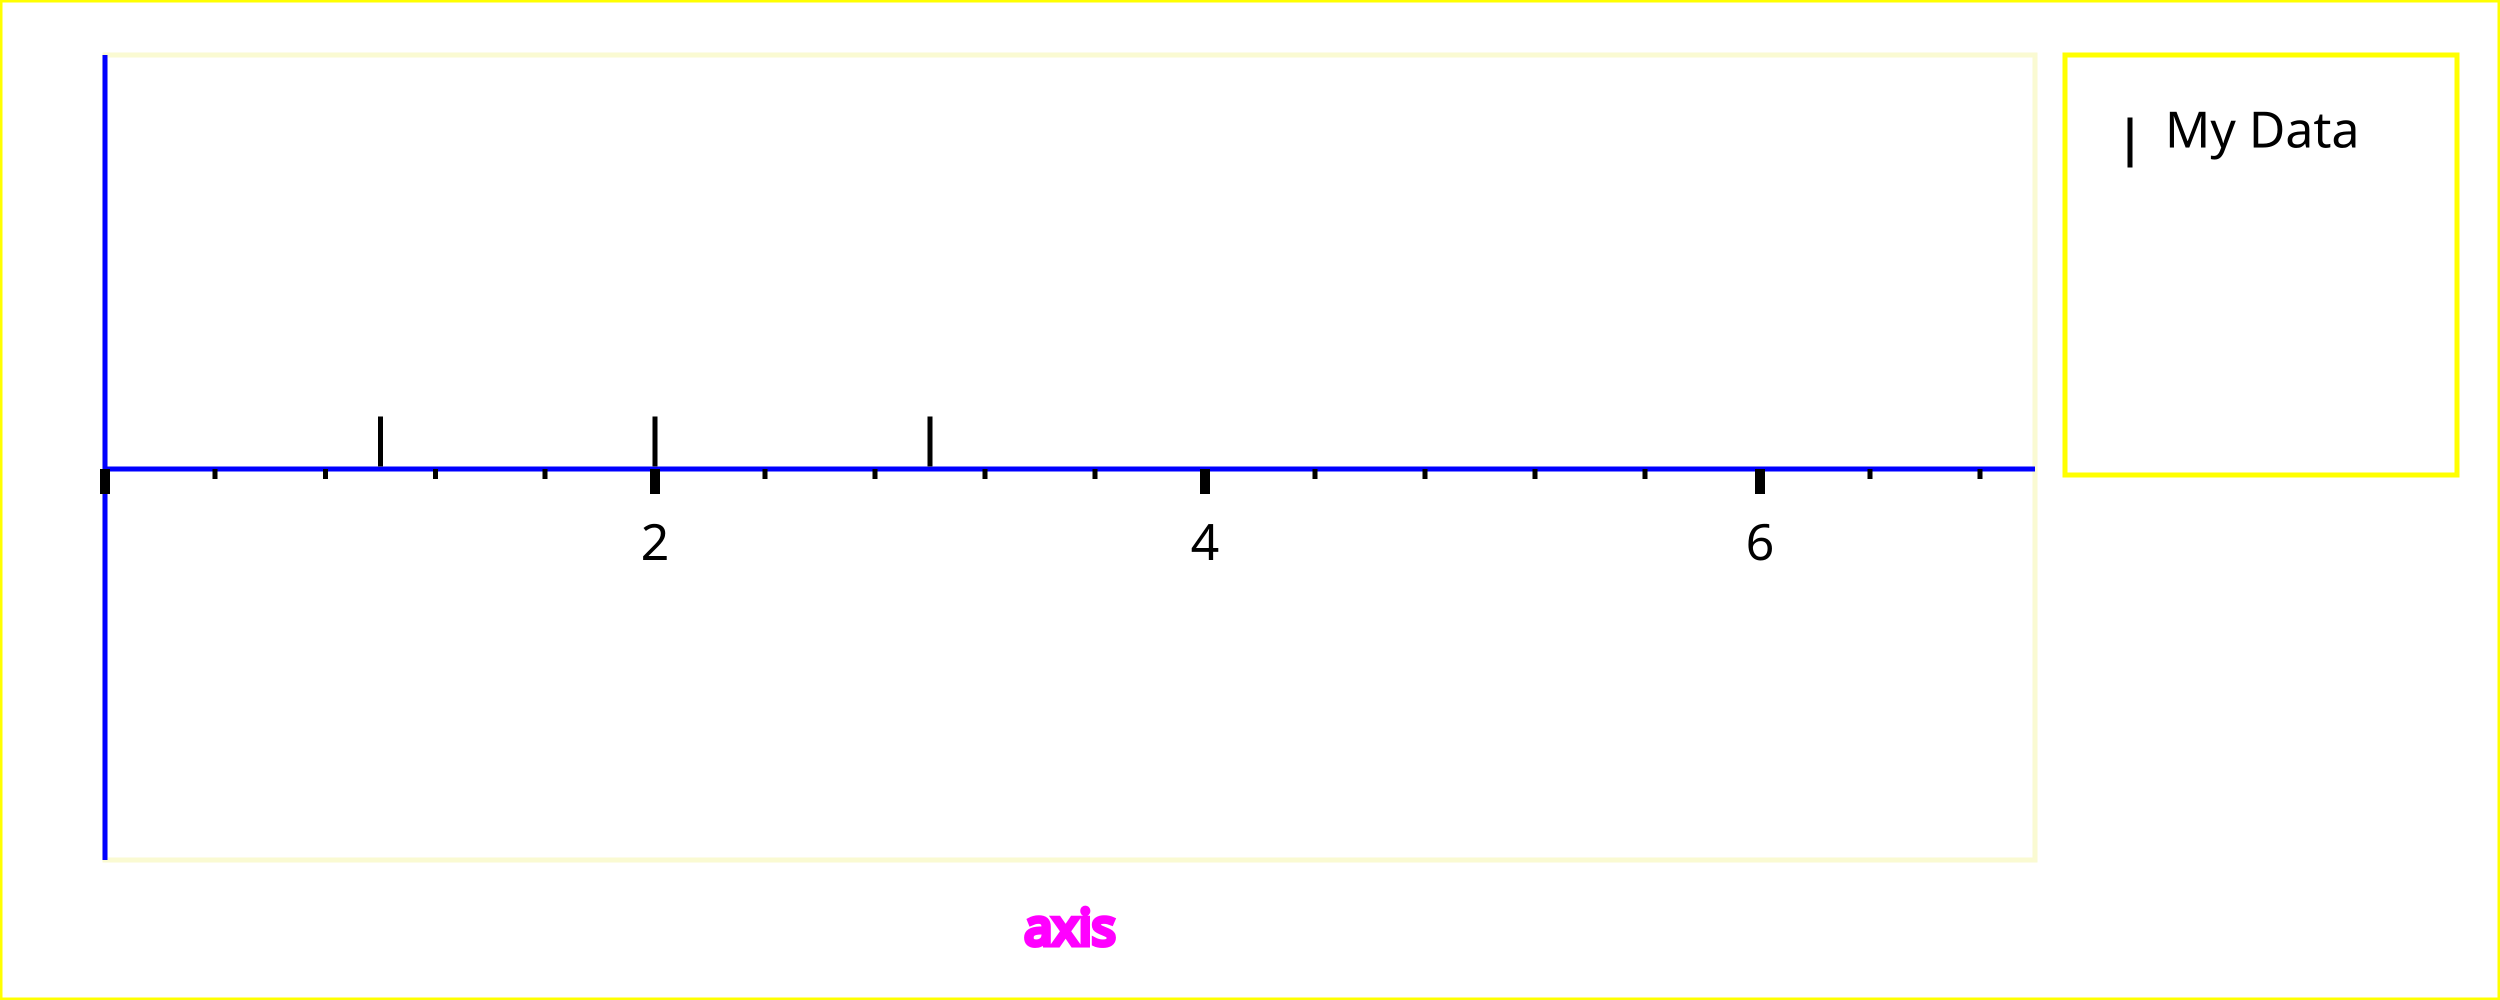
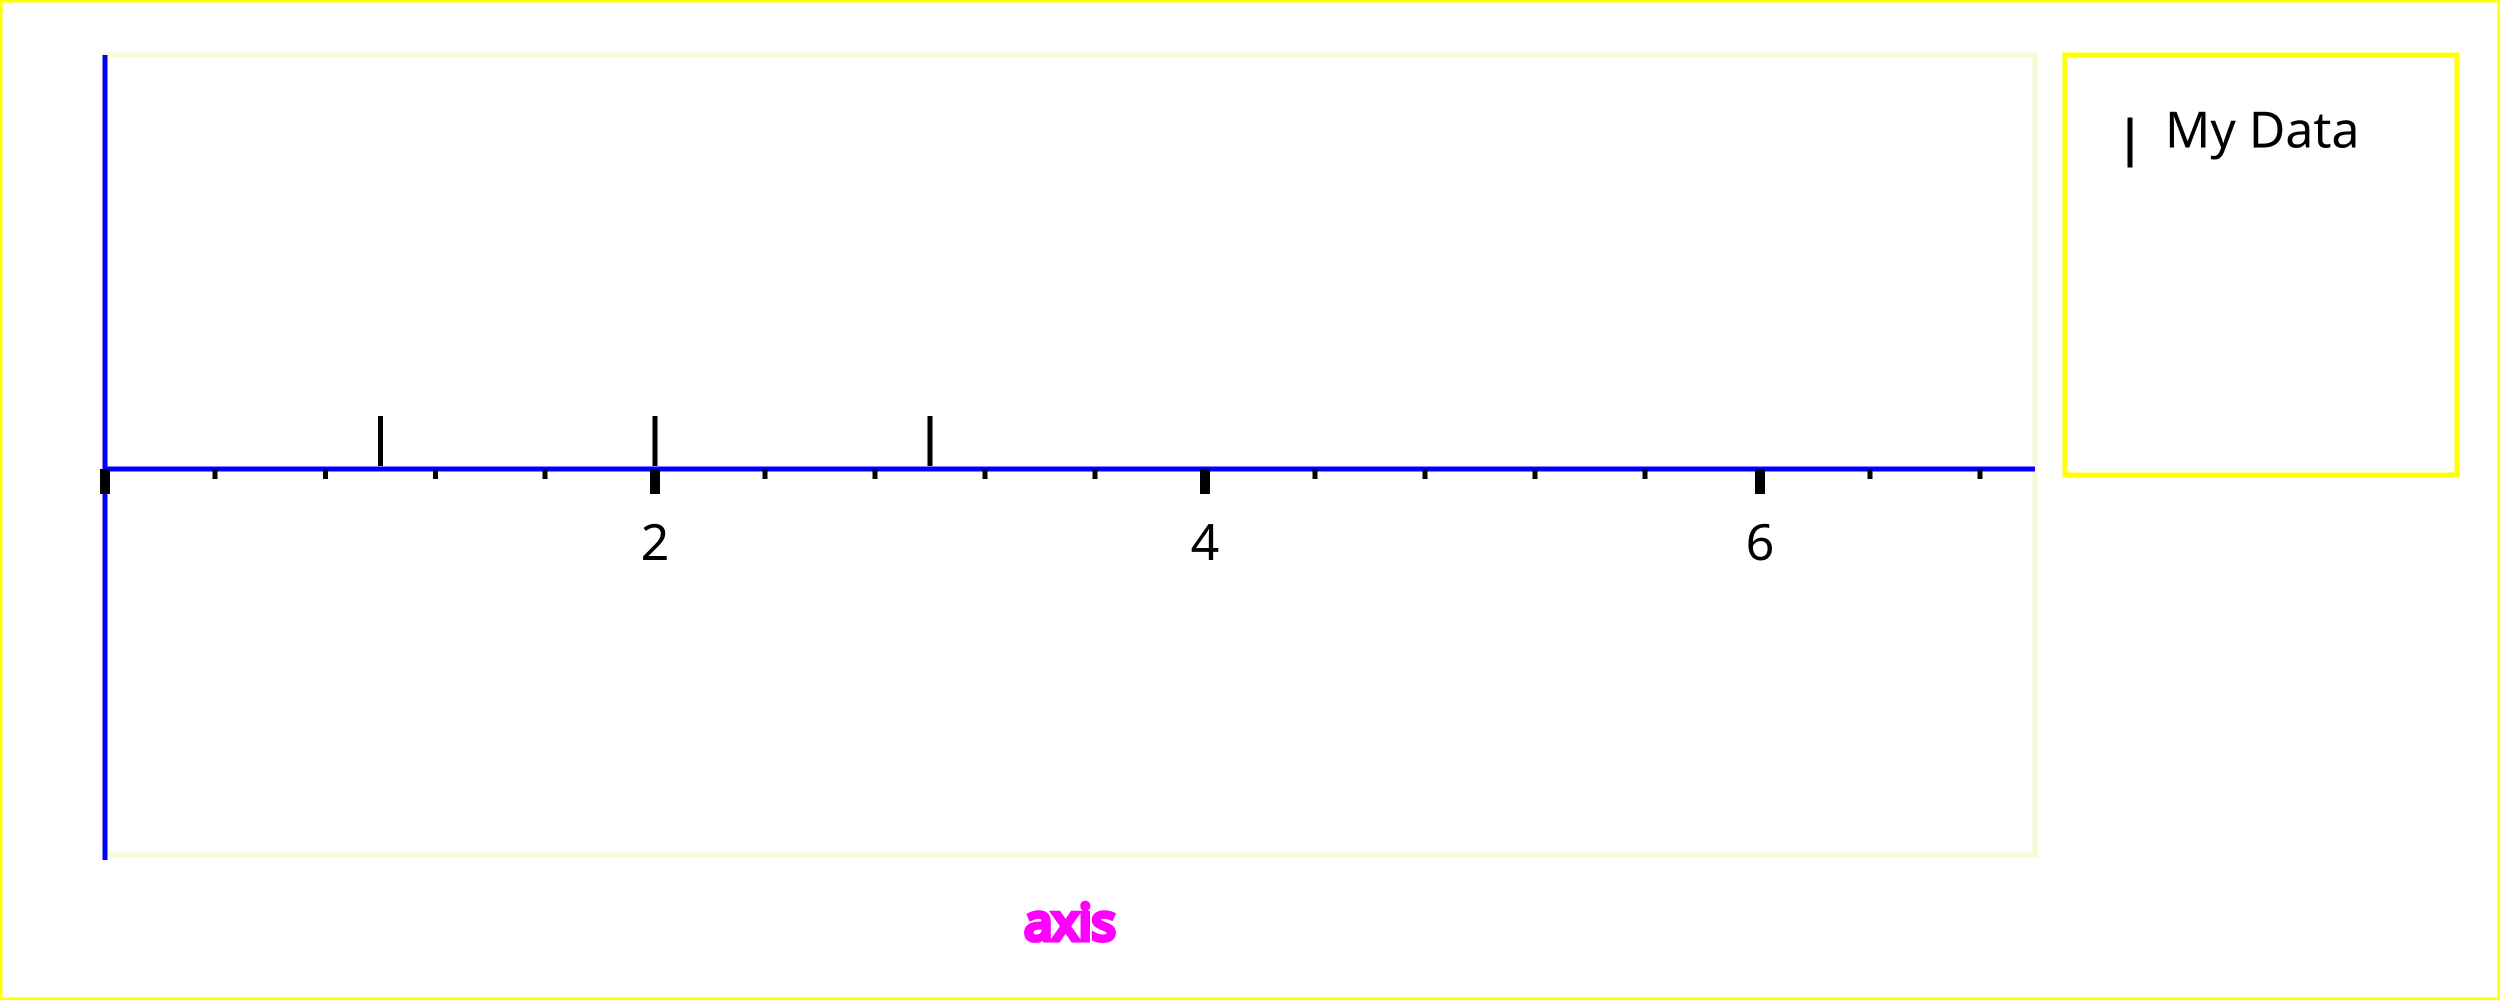
<svg xmlns="http://www.w3.org/2000/svg" width="500" height="200" version="1.1">
  <g id="imageBackground" stroke="rgb(255,255,0)" fill="rgb(255,255,255)" stroke-width="1">
    <rect x="0" y="0" width="500" height="200" />
  </g>
  <g id="plotBackground" stroke="rgb(250,250,210)" fill="rgb(255,255,255)" stroke-width="1">
-     <rect x="21" y="11" width="386" height="161" />
+     <rect x="21" y="11" width="386" height="160" />
  </g>
  <g id="xMinorGrid" stroke="rgb(200,220,255)" stroke-width="0.5">
</g>
  <g id="xMajorGrid" stroke="rgb(200,220,255)" stroke-width="1">
</g>
  <g id="xAxis" stroke="rgb(0,0,255)" stroke-width="1">
    <line x1="21" y1="11" x2="21" y2="172" />
    <line x1="21" y1="93.8" x2="407" y2="93.8" />
  </g>
  <g id="xMinorTicks" stroke="rgb(0,0,0)" stroke-width="1">
    <path d="M43,93.8 L43,95.8  M65.1,93.8 L65.1,95.8  M87.1,93.8 L87.1,95.8  M109,93.8 L109,95.8  M153,93.8 L153,95.8  M175,93.8 L175,95.8  M197,93.8 L197,95.8  M219,93.8 L219,95.8  M263,93.8 L263,95.8  M285,93.8 L285,95.8  M307,93.8 L307,95.8  M329,93.8 L329,95.8  M374,93.8 L374,95.8  M396,93.8 L396,95.8  " fill="none" />
  </g>
  <g id="xMajorTicks" stroke="rgb(0,0,0)" stroke-width="2">
    <path d="M21,93.8 L21,98.8  M131,93.8 L131,98.8  M241,93.8 L241,98.8  M352,93.8 L352,98.8  M21,93.8 L21,98.8  " fill="none" />
  </g>
  <g id="xTicksValues">
    <text x="131" y="112" text-anchor="middle" font-size="10" font-family="Verdana">2	</text>
    <text x="241" y="112" text-anchor="middle" font-size="10" font-family="Verdana">4	</text>
    <text x="352" y="112" text-anchor="middle" font-size="10" font-family="Verdana">6	</text>
  </g>
  <g id="xLabel" stroke="rgb(255,0,255)" fill="rgb(255,0,255)">
-     <text x="214" y="189" text-anchor="middle" font-size="10" font-family="Verdana">axis	</text>
+     <text x="214" y="188" text-anchor="middle" font-size="10" font-family="Verdana">axis	</text>
  </g>
  <g id="plotPoints">
    <g stroke="rgb(0,0,0)">
-       <line x1="76.1" y1="93.3" x2="76.1" y2="83.3" />
-       <line x1="131" y1="93.3" x2="131" y2="83.3" />
-       <line x1="186" y1="93.3" x2="186" y2="83.3" />
+       <line x1="76.1" y1="93.2" x2="76.1" y2="83.2" />
+       <line x1="131" y1="93.2" x2="131" y2="83.2" />
+       <line x1="186" y1="93.2" x2="186" y2="83.2" />
    </g>
  </g>
  <g id="legendBackground" stroke="rgb(255,255,0)" fill="rgb(255,255,255)" stroke-width="1">
    <rect x="413" y="11" width="78.4" height="84" />
  </g>
  <g id="legendPoints">
    <g stroke="rgb(0,0,0)">
      <line x1="426" y1="33.5" x2="426" y2="23.5" />
    </g>
  </g>
  <g id="legendText">
    <text x="433" y="29.5" font-size="10" font-family="Verdana" textLength="44.4">My Data	</text>
  </g>
  <g id="title">
    <text x="250" y="27" text-anchor="middle" font-size="18" font-family="Verdana">	</text>
  </g>
</svg>
